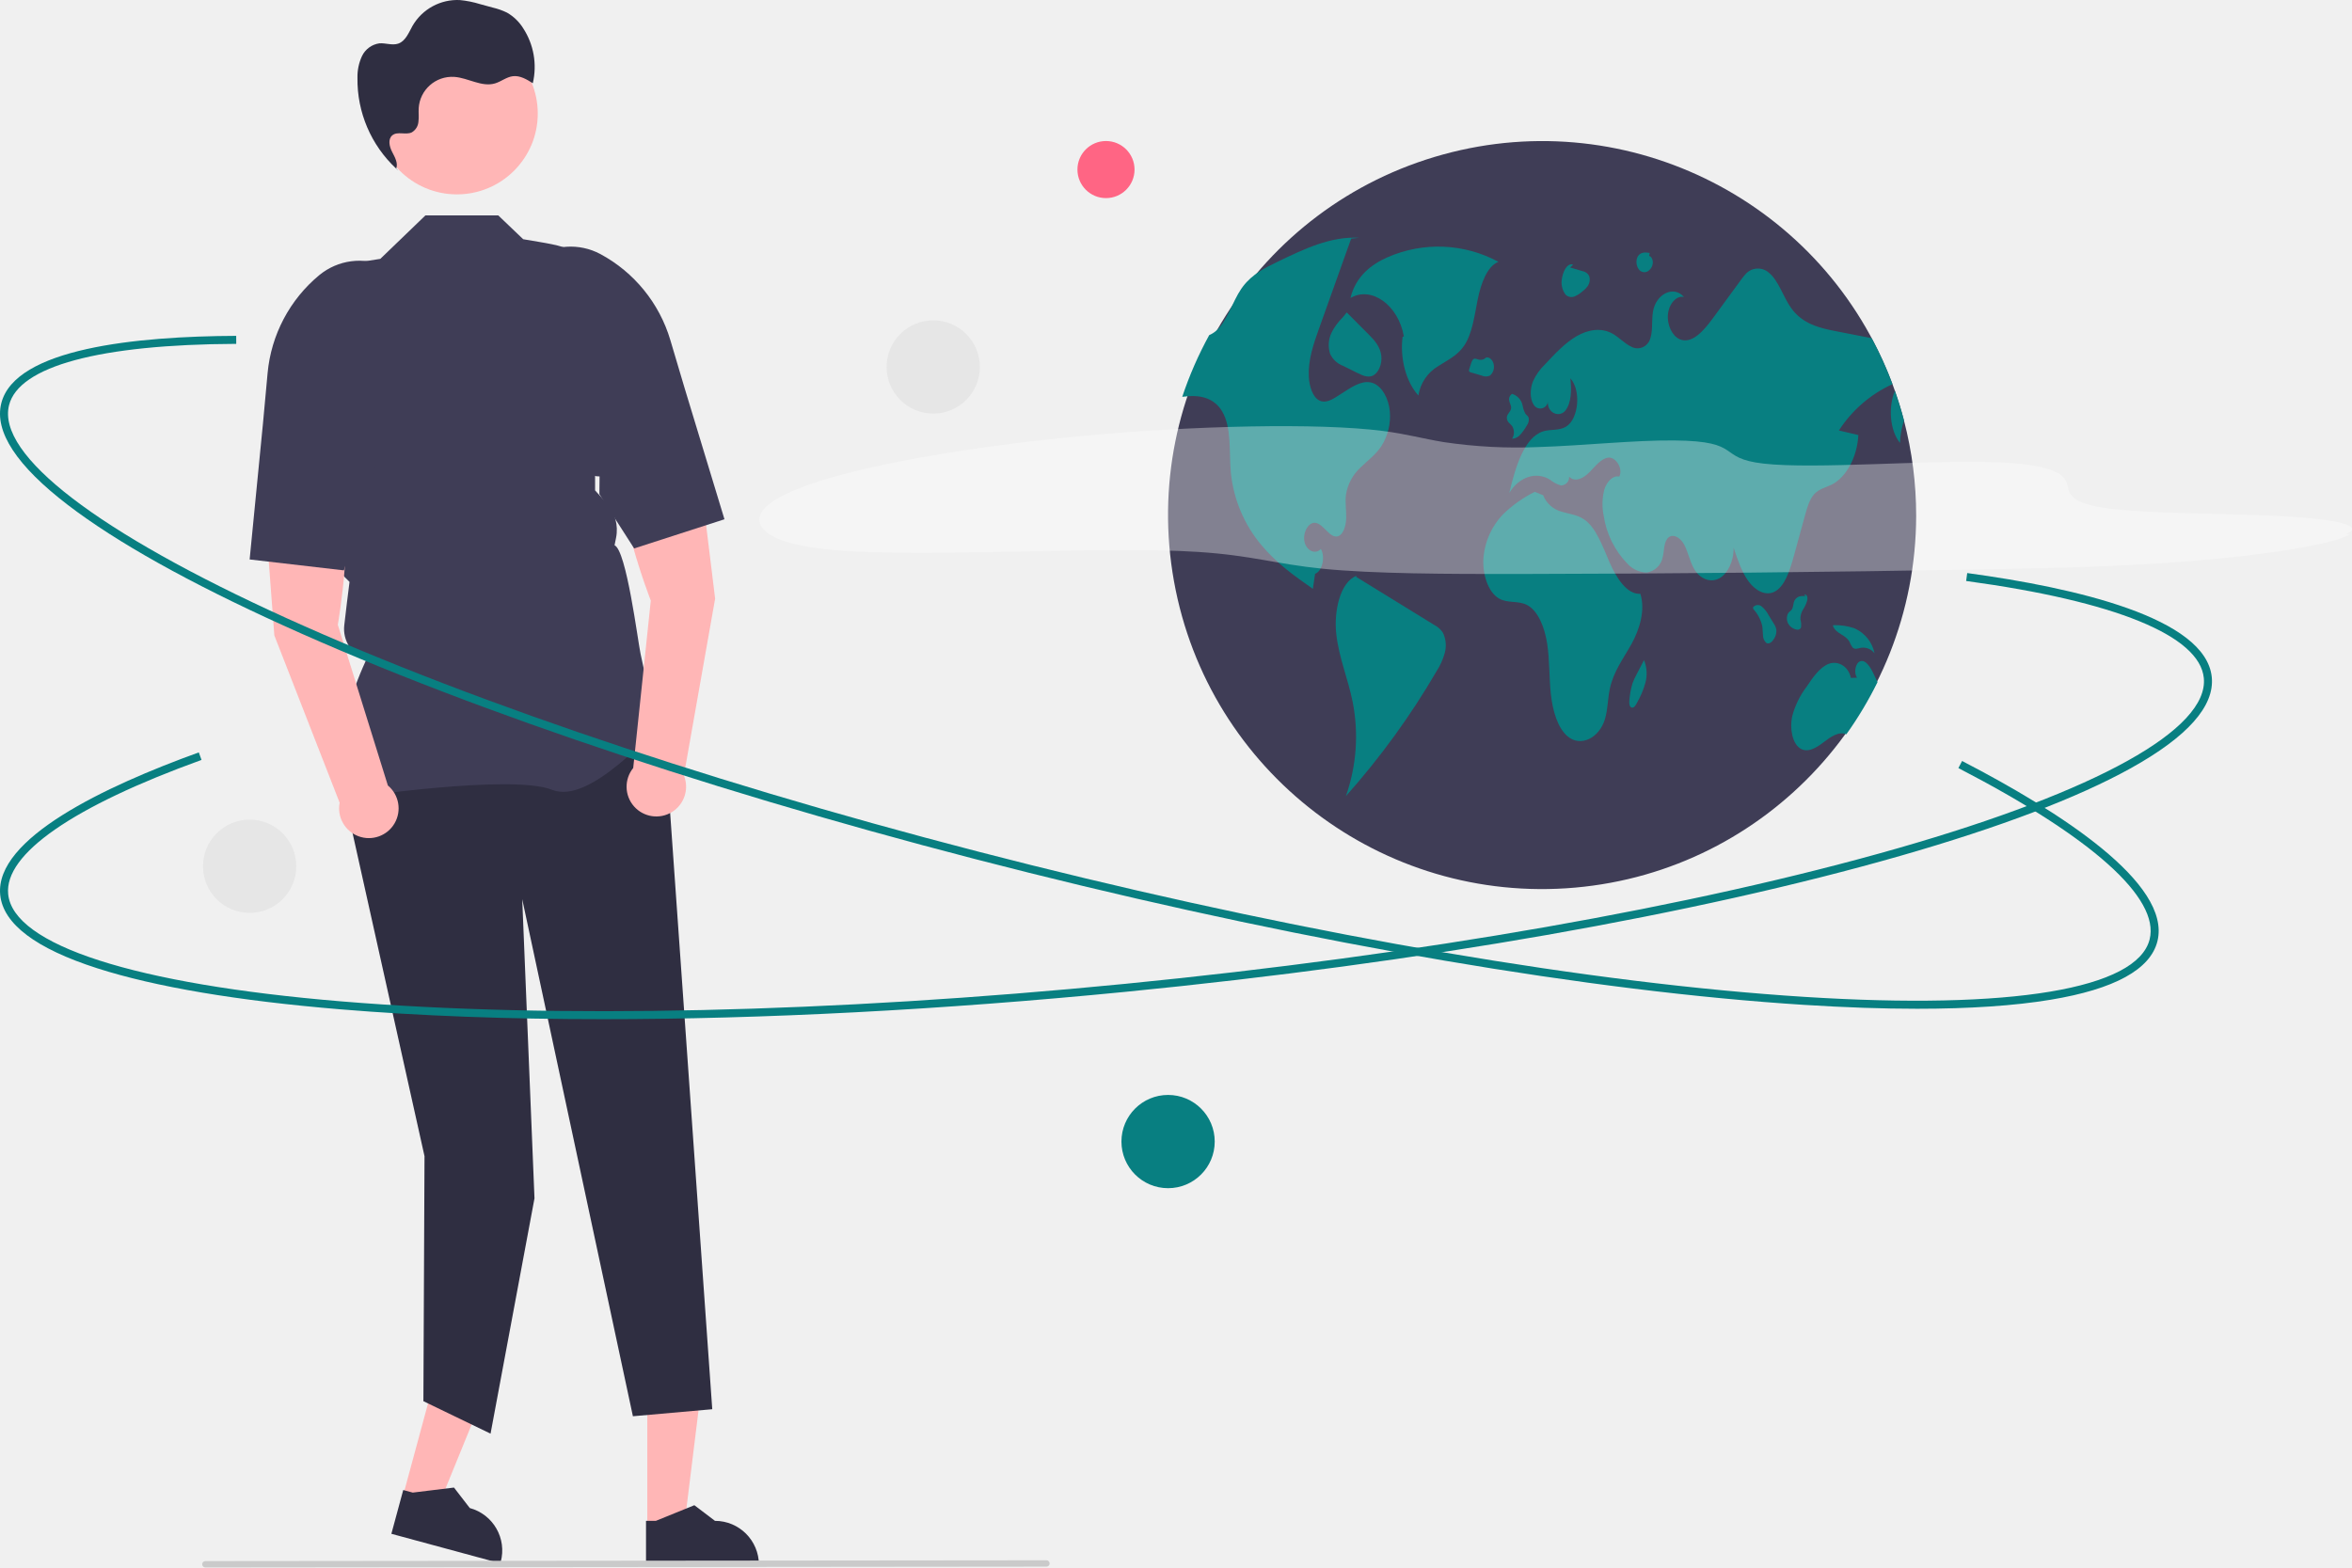
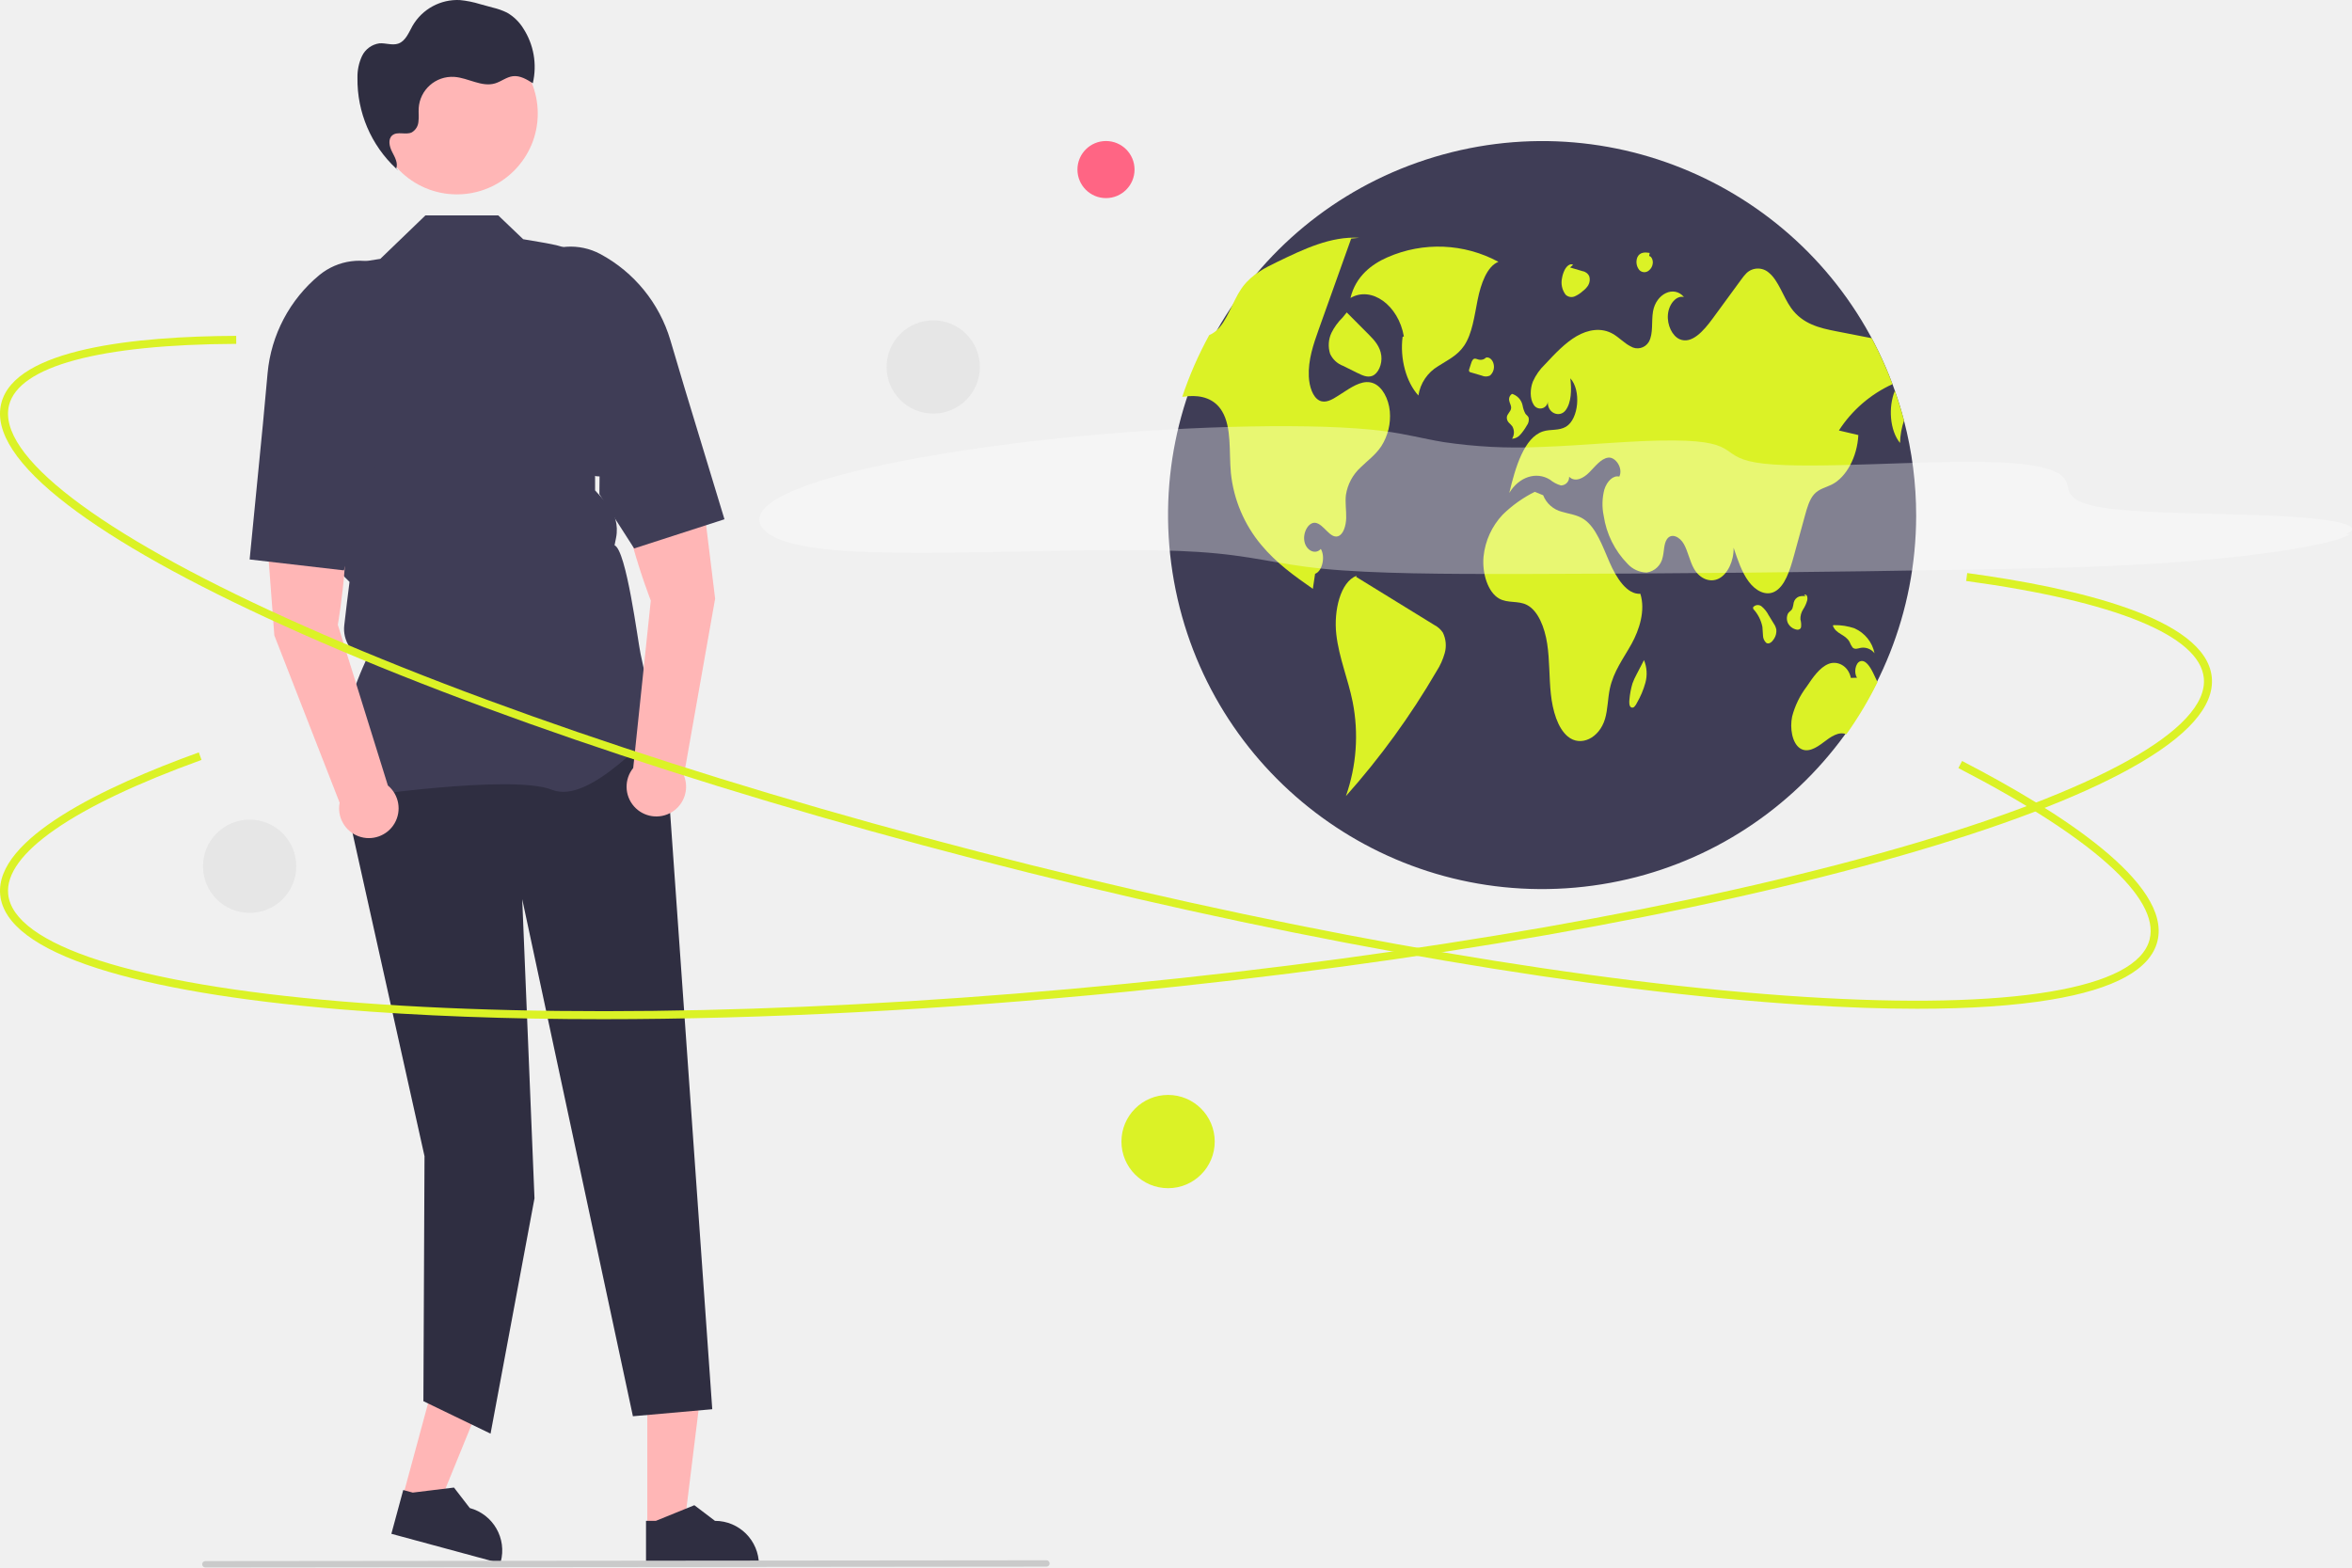
<svg xmlns="http://www.w3.org/2000/svg" data-name="Layer 1" width="881.631" height="587.665" viewBox="0 0 881.631 587.665">
  <polygon points="150.925 561.321 164.207 564.918 184.406 515.395 164.801 510.085 150.925 561.321" fill="#ffb6b6" />
  <path d="M303.076,731.061l40.848,11.064.14-.517a16.473,16.473,0,0,0-11.592-20.205l-.001-0-5.928-7.682-15.455,1.89-3.566-.966Z" transform="translate(-156.3731 -156.0101)" fill="#2f2e41" />
  <polygon points="242.64 572.847 256.401 572.846 262.948 519.764 242.637 519.765 242.64 572.847" fill="#ffb6b6" />
  <path d="M398.528,743.213l42.319-.002v-.535a16.473,16.473,0,0,0-16.472-16.472h-.001l-7.73-5.864-14.423,5.865-3.694 0Z" transform="translate(-156.3731 -156.0101)" fill="#2f2e41" />
  <path d="M404.889,422.773,423.357,684.351l-29.741,2.635L352.124,493.126l4.598,112.166-16.468,88.22L315.08,681.339l.418-91.859-33.051-148.442,8.797-18.265Z" transform="translate(-156.3731 -156.0101)" fill="#2f2e41" />
  <path d="M286.665,455.319l-.185-.259c-9.856-13.799,4.968-46.958,7.203-51.765h0a12.068,12.068,0,0,1-8.26-12.889l.964-8.193,1.005-8.036-7.197-7.197-.02-.179-4.142-36.242L270.01,306.486A52.848,52.848,0,0,1,285.01,255.27l13.921-2.21,16.918-16.301h27.282l9.354,8.937c17.463,3.063,20.463,2.063,35.463,20.063l-6.816,55.962-1.7,7.699.005,10.442L383.759,344.666a14.95,14.95,0,0,1,3.546,12.932l-.568,2.842h0c4.458,1.911,8.713,35.866,9.729,40.608l1.518,7.085c1.299,1.714,9.873,13.146,9.873,16.271,0,.469-.346.923-1.09,1.426-5.843,3.956-29.138,32.022-43.431,26.303-15.225-6.088-75.747,3.045-76.357,3.138Z" transform="translate(-156.3731 -156.0101)" fill="#3f3d56" />
  <path d="M283,390.244s7.006-39.595-.052-54.485l-28,2,4.261,56.487,24.477,62.717a11.154,11.154,0,1,0,18.078-6.463Z" transform="translate(-156.3731 -156.0101)" fill="#ffb6b6" />
  <path d="M254.947,314.759l1.733-18.871a54.107,54.107,0,0,1,19.403-36.752h0a23.687,23.687,0,0,1,24.787-3.272h0a23.631,23.631,0,0,1,12.205,29.866c-6.472,16.972-4.135,34.921-16.753,37.109l1.371,6.522-12.407,40.49-35.338-4.094Z" transform="translate(-156.3731 -156.0101)" fill="#3f3d56" />
  <path d="M393.727,443.944a11.154,11.154,0,1,0,18.994,2.795l11.713-66.298-6.89-56.226-27.849,3.525c-4.003,15.985,10.625,53.439,10.625,53.439Z" transform="translate(-156.3731 -156.0101)" fill="#ffb6b6" />
  <path d="M427.934,350.692l-33.851,10.939-13.033-20.332.066-6.665c-12.803.327-21.096-34.674-30.768-50.05a23.631,23.631,0,0,1,6.116-31.679h0a23.687,23.687,0,0,1,24.948-1.648h0a54.107,54.107,0,0,1,26.228,32.237l5.397,18.166Z" transform="translate(-156.3731 -156.0101)" fill="#3f3d56" />
  <circle cx="171.276" cy="42.575" r="30.299" fill="#ffb6b6" />
  <path d="M305.66,219.941c-.264-.232-.514-.48-.773-.718-.009.024-.011.05-.021.074Z" transform="translate(-156.3731 -156.0101)" fill="#2f2e41" />
  <path d="M352.478,166.59a17.182,17.182,0,0,0-6.067-5.85,25.38,25.38,0,0,0-5.304-1.879l-4.795-1.308a38.013,38.013,0,0,0-7.544-1.519,19.418,19.418,0,0,0-17.737,9.623c-1.449,2.57-2.611,5.772-5.407,6.712-2.254.758-4.714-.311-7.084-.104a8.53,8.53,0,0,0-6.476,4.77,18.38,18.38,0,0,0-1.699,8.141,45.619,45.619,0,0,0,14.522,34.048c.782-2.061-.506-4.287-1.524-6.259-1.03-1.995-1.667-4.777.059-6.214,1.92-1.599,4.996-.048,7.267-1.091a5.073,5.073,0,0,0,2.536-4.077c.22-1.657-.01-3.341.094-5.009a12.542,12.542,0,0,1,13.298-11.738q.057.004.113.008c5.168.369,10.184,3.901,15.158,2.448,2.335-.682,4.326-2.418,6.741-2.711,2.674-.324,5.19,1.186,7.461,2.635A26.596,26.596,0,0,0,352.478,166.59Z" transform="translate(-156.3731 -156.0101)" fill="#2f2e41" />
  <path d="M510.805,726.19l-7.71-12.39-1.54,7.08c-.27,1.24-.54,2.5-.79,3.75-2.19-1.87-4.52-3.6-6.8-5.26q-10.5-7.62-20.99-15.26l2.19,12.7c1.35,7.82,2.76,15.8,6.1,22.95.37.81.77,1.61,1.2,2.39h32.54a10.486,10.486,0,0,0,.54-2.24.774.774,0,0,0,.01-.15C516.066,734.91,513.385,730.34,510.805,726.19Z" transform="translate(-156.3731 -156.0101)" fill="#f0f0f0" />
  <path d="M548.666,743.368l-315.358.307a1.191,1.191,0,0,1,0-2.381l315.358-.307a1.191,1.191,0,0,1,0,2.381Z" transform="translate(-156.3731 -156.0101)" fill="#cacaca" />
  <path d="M874.637,349.406a140.208,140.208,0,1,1-8.877-49.372c.306.823.604,1.647.894,2.478v.008q1.941,5.481,3.419,11.167A141.16,141.16,0,0,1,874.637,349.406Z" transform="translate(-156.3731 -156.0101)" fill="#3f3d56" />
-   <path d="M718.041,254.172a47.36,47.36,0,0,0-41.577-1.701c-5.813,2.53-11.934,7.068-13.874,15.264,7.843-4.629,17.996,2.685,20.014,14.417l-.471.13c-1.066,8.126,1.314,16.974,5.921,22.013a15.482,15.482,0,0,1,7.431-11.021c3.385-2.225,7.13-3.842,9.713-7.666,3.063-4.534,3.841-11.161,5.058-17.207S713.781,255.856,718.041,254.172Z" transform="translate(-156.3731 -156.0101)" fill="#087f81" />
-   <path d="M674.137,323.324c-2.172,3.262-5.074,5.309-7.677,7.858a17.673,17.673,0,0,0-5.583,10.437c-.329,2.839.18,5.724.11,8.595-.07,2.87-1.027,6.101-2.98,6.814-3.082,1.113-5.434-4.611-8.602-5.011-2.517-.314-4.784,3.646-4.054,7.081s4.156,4.956,6.124,2.713c1.78,2.988.525,8.406-2.149,9.324-.282,1.882-.565,3.756-.839,5.638-6.76-4.729-13.59-9.536-19.338-16.46a49.962,49.962,0,0,1-11.386-26.913c-.745-7.959.361-17.064-3.293-23.188-2.925-4.901-7.944-5.983-12.461-5.678-.823.055-1.655.149-2.478.251a139.609,139.609,0,0,1,10.108-23.133,9.903,9.903,0,0,0,2.533-1.576c4.203-3.568,6.07-10.79,9.481-15.786q.329-.482.682-.941c3.49-4.556,8.163-6.901,12.68-9.081,9.998-4.854,20.287-9.771,30.842-9.097l-3.003.29q-5.258,14.727-10.524,29.454-.8,2.258-1.615,4.525c-1.992,5.583-4.046,11.527-3.741,17.777.18,3.701,1.466,7.654,3.913,8.924,2.282,1.176,4.776-.267,6.979-1.694.933-.596,1.859-1.192,2.792-1.796,3.348-2.157,7.058-4.368,10.594-2.925,3.239,1.317,5.63,5.717,6.085,10.461A20.914,20.914,0,0,1,674.137,323.324Z" transform="translate(-156.3731 -156.0101)" fill="#087f81" />
-   <path d="M694.052,390.353q-14.669-9.032-29.339-18.064l.166-.428c-6.08,2.316-8.605,13.124-7.6,21.963s4.412,16.74,6.134,25.353a67.294,67.294,0,0,1-2.537,35.311,289.184,289.184,0,0,0,33.971-46.811,25.044,25.044,0,0,0,3.073-6.814,10.839,10.839,0,0,0-.718-7.709A8.583,8.583,0,0,0,694.052,390.353Z" transform="translate(-156.3731 -156.0101)" fill="#087f81" />
-   <path d="M655.455,280.807a10.814,10.814,0,0,0-.496,7.864,8.717,8.717,0,0,0,4.87,4.511l5.404,2.678c1.798.891,3.735,1.791,5.568,1.058,2.21-.884,3.743-4.349,3.346-7.566-.422-3.423-2.58-5.778-4.575-7.783q-4.189-4.209-8.378-8.419l-1.574,1.928A21.02,21.02,0,0,0,655.455,280.807Z" transform="translate(-156.3731 -156.0101)" fill="#087f81" />
-   <path d="M845.669,317.403q3.647.859,7.293,1.717c-.424,8.21-4.493,15.809-9.951,18.562-2.274,1.145-4.807,1.568-6.689,3.709-1.702,1.945-2.564,4.972-3.356,7.865q-2.082,7.575-4.164,15.15c-1.49,5.442-3.403,11.488-7.277,13.449-3.325,1.686-7.128-.377-9.685-3.835-2.556-3.458-4.117-8.108-5.63-12.641.094,4.94-2.203,9.787-5.458,11.504-3.262,1.717-7.23.165-9.41-3.67-1.568-2.752-2.219-6.383-3.756-9.175-1.537-2.792-4.76-4.391-6.438-1.772-1.106,1.741-.965,4.407-1.514,6.619a7.187,7.187,0,0,1-6.007,5.779,10.017,10.017,0,0,1-7.191-3.286,32.574,32.574,0,0,1-8.932-18.013,21.488,21.488,0,0,1,.251-9.849c.965-3.05,3.293-5.403,5.607-4.823,1.521-3.215-1.482-7.481-4.187-7.105-2.713.376-4.838,3.286-7.065,5.521-2.219,2.235-5.325,3.858-7.56,1.639a3.066,3.066,0,0,1-2.872,3.249q-.12.007-.241.005a11.12,11.12,0,0,1-4.054-2.149c-5.121-3.192-11.622-1.074-15.26,4.964,2.274-9.677,5.607-20.781,12.594-23.055,2.855-.933,5.968-.165,8.665-1.78,4.776-2.862,5.74-13.676,1.615-18.138.525,4.219.424,9.144-1.804,12.029-2.227,2.886-6.901,1.004-6.618-3.262a2.858,2.858,0,0,1-5.317,1.129c-1.482-2.258-1.357-5.952-.306-8.649a20.373,20.373,0,0,1,4.572-6.493c3.725-3.991,7.505-8.03,11.818-10.539,4.321-2.509,9.308-3.356,13.637-.863,2.282,1.317,4.29,3.513,6.619,4.674a4.905,4.905,0,0,0,6.754-1.582q.039-.063.077-.128c1.733-3.043.917-7.56,1.56-11.363,1.153-6.72,7.873-9.865,11.598-5.427-2.784-.714-5.662,2.58-6.007,6.572-.353,3.991,1.663,8.022,4.36,9.23,4.533,2.007,8.971-3.043,12.398-7.716q5.364-7.34,10.743-14.672a17.727,17.727,0,0,1,1.921-2.337,6.182,6.182,0,0,1,8.446-.172c3.623,2.956,5.325,9.018,8.297,13.19,4.313,6.062,10.767,7.536,16.774,8.712q6.716,1.306,13.441,2.627a139.27,139.27,0,0,1,7.803,17.229A47.221,47.221,0,0,0,845.669,317.403Z" transform="translate(-156.3731 -156.0101)" fill="#087f81" />
-   <path d="M870.073,313.686a28.265,28.265,0,0,0-1.49,8.399c-3.843-4.689-4.454-13.48-1.929-19.565Q868.595,308.001,870.073,313.686Z" transform="translate(-156.3731 -156.0101)" fill="#087f81" />
-   <path d="M860.145,411.756a140.595,140.595,0,0,1-11.684,19.55c-2.823-1.208-5.858.949-8.501,2.972-2.76,2.117-6.077,4.18-8.908,2.251-2.894-1.976-3.827-7.505-2.909-11.888a31.676,31.676,0,0,1,5.426-11.167c2.353-3.513,4.87-7.16,8.14-8.524,3.278-1.364,7.489.565,8.446,5.223l2.321-.078c-1.302-1.788-.619-5.489,1.129-6.14,2.015-.761,3.764,2.007,4.956,4.454C859.094,409.513,859.635,410.627,860.145,411.756Z" transform="translate(-156.3731 -156.0101)" fill="#087f81" />
-   <path d="M771.245,378.633c-4.989.314-8.941-5.828-11.567-11.871s-5.022-12.952-9.524-16.028c-2.572-1.757-5.505-1.998-8.295-2.85a10.271,10.271,0,0,1-7.044-6.202l-3.165-1.278a47.53,47.53,0,0,0-12.016,8.568,26.856,26.856,0,0,0-7.16,15.653c-.605,6.335,1.628,13.399,5.799,15.778,3.296,1.88,7.134.695,10.472,2.417,4.171,2.151,6.648,8.398,7.585,14.567s.7,12.58,1.371,18.818,2.519,12.73,6.345,15.928c4.787,4.001,11.812.676,13.959-6.607,1.054-3.572,1.017-7.603,1.805-11.312,1.388-6.53,5.132-11.376,8.102-16.732S773.221,384.85,771.245,378.633Z" transform="translate(-156.3731 -156.0101)" fill="#087f81" />
-   <path d="M721.945,314.462a13.315,13.315,0,0,1,1.299,1.379,4.531,4.531,0,0,1-.08,4.679,4.353,4.353,0,0,0,3.118-1.585,20.04,20.04,0,0,0,2.39-3.367,3.67,3.67,0,0,0,.705-2.937c-.236-.673-.793-.96-1.184-1.465a9.959,9.959,0,0,1-1.093-3.176,5.728,5.728,0,0,0-4.151-4.375l.25.048a2.372,2.372,0,0,0-1.111,2.526c.151.979.78,1.791.718,2.789-.09,1.435-1.524,2.109-1.613,3.544A2.74,2.74,0,0,0,721.945,314.462Z" transform="translate(-156.3731 -156.0101)" fill="#087f81" />
-   <path d="M713.396,290.074l.022-.004a4.005,4.005,0,0,0,.426-.453Z" transform="translate(-156.3731 -156.0101)" fill="#087f81" />
-   <path d="M714.893,296.81A4.351,4.351,0,0,0,716.247,292.497c-.362-1.632-1.645-2.729-2.828-2.428a2.883,2.883,0,0,1-2.681.789c-.732-.188-1.535-.673-2.169-.122a3.284,3.284,0,0,0-.739,1.443q-.352,1.081-.705,2.163a1.365,1.365,0,0,0-.083.819.694.694,0,0,0,.532.423q2.114.623,4.227,1.246A3.642,3.642,0,0,0,714.893,296.81Z" transform="translate(-156.3731 -156.0101)" fill="#087f81" />
-   <path d="M821.26,389.813q-.977-1.6-1.954-3.199a10.687,10.687,0,0,0-2.575-3.233,2.281,2.281,0,0,0-3.214.284l-.034.042.079.609a13.755,13.755,0,0,1,3.432,6.696c.148,1.09.097,2.218.227,3.312a3.863,3.863,0,0,0,1.207,2.701c1.026.685,2.23-.325,2.96-1.558a5.364,5.364,0,0,0,.831-3.414A5.987,5.987,0,0,0,821.26,389.813Z" transform="translate(-156.3731 -156.0101)" fill="#087f81" />
-   <path d="M831.478,391.201a7.384,7.384,0,0,0-.238-2.977,6.536,6.536,0,0,1,.995-3.705,12.045,12.045,0,0,0,1.55-3.397,2.842,2.842,0,0,0-.074-1.664c-.216-.484-.738-.705-1.037-.322l.641.413a5.837,5.837,0,0,0-2.601.126,3.219,3.219,0,0,0-1.971,2.222,13.756,13.756,0,0,1-.517,2.306c-.382.786-1.122,1.047-1.588,1.737a4.153,4.153,0,0,0,.065,3.946,4.606,4.606,0,0,0,2.605,2.049C830.089,392.215,831.119,392.23,831.478,391.201Z" transform="translate(-156.3731 -156.0101)" fill="#087f81" />
-   <path d="M849.672,396.691A8.95,8.95,0,0,0,850.8,398.76c.871.877,2.055.338,3.112.125a5.38,5.38,0,0,1,5.118,2.053,13.027,13.027,0,0,0-7.492-9.348,22.011,22.011,0,0,0-7.705-1.205l-.447.115C844.525,393.819,848.105,393.745,849.672,396.691Z" transform="translate(-156.3731 -156.0101)" fill="#087f81" />
-   <path d="M772.61,403.48l.007.014.13-.251Z" transform="translate(-156.3731 -156.0101)" fill="#087f81" />
-   <path d="M769.85,408.822a24.52,24.52,0,0,0-1.549,3.402,29.613,29.613,0,0,0-1.122,5.821c-.14,1.122-.183,2.554.519,3.101a.997.997,0,0,0,1.304-.177,5.157,5.157,0,0,0,.945-1.405,32.372,32.372,0,0,0,3.191-7.575,13.181,13.181,0,0,0-.523-8.495Q771.234,406.158,769.85,408.822Z" transform="translate(-156.3731 -156.0101)" fill="#087f81" />
-   <path d="M743.222,266.481a3.142,3.142,0,0,0,3.387.661,11.183,11.183,0,0,0,3.187-2.105,7.498,7.498,0,0,0,1.932-2.107,4.274,4.274,0,0,0,.395-3.256,3.307,3.307,0,0,0-2.521-1.994q-2.346-.696-4.692-1.391l1.131-1.02c-1.164-.625-2.452.535-3.179,1.97a10.606,10.606,0,0,0-.965,2.971A7.626,7.626,0,0,0,743.222,266.481Z" transform="translate(-156.3731 -156.0101)" fill="#087f81" />
-   <path d="M770.833,257.212a2.584,2.584,0,0,0,3.521.286,3.936,3.936,0,0,0,1.557-2.805c.111-1.23-.498-2.597-1.366-2.704l.199-1.152c-1.673-.302-3.733-.363-4.63,1.669A4.771,4.771,0,0,0,770.833,257.212Z" transform="translate(-156.3731 -156.0101)" fill="#087f81" />
+   <path d="M718.041,254.172a47.36,47.36,0,0,0-41.577-1.701c-5.813,2.53-11.934,7.068-13.874,15.264,7.843-4.629,17.996,2.685,20.014,14.417l-.471.13c-1.066,8.126,1.314,16.974,5.921,22.013a15.482,15.482,0,0,1,7.431-11.021c3.385-2.225,7.13-3.842,9.713-7.666,3.063-4.534,3.841-11.161,5.058-17.207S713.781,255.856,718.041,254.172Z" transform="translate(-156.3731 -156.0101)" fill="#dbf226" />
+   <path d="M674.137,323.324c-2.172,3.262-5.074,5.309-7.677,7.858a17.673,17.673,0,0,0-5.583,10.437c-.329,2.839.18,5.724.11,8.595-.07,2.87-1.027,6.101-2.98,6.814-3.082,1.113-5.434-4.611-8.602-5.011-2.517-.314-4.784,3.646-4.054,7.081s4.156,4.956,6.124,2.713c1.78,2.988.525,8.406-2.149,9.324-.282,1.882-.565,3.756-.839,5.638-6.76-4.729-13.59-9.536-19.338-16.46a49.962,49.962,0,0,1-11.386-26.913c-.745-7.959.361-17.064-3.293-23.188-2.925-4.901-7.944-5.983-12.461-5.678-.823.055-1.655.149-2.478.251a139.609,139.609,0,0,1,10.108-23.133,9.903,9.903,0,0,0,2.533-1.576c4.203-3.568,6.07-10.79,9.481-15.786q.329-.482.682-.941c3.49-4.556,8.163-6.901,12.68-9.081,9.998-4.854,20.287-9.771,30.842-9.097l-3.003.29q-5.258,14.727-10.524,29.454-.8,2.258-1.615,4.525c-1.992,5.583-4.046,11.527-3.741,17.777.18,3.701,1.466,7.654,3.913,8.924,2.282,1.176,4.776-.267,6.979-1.694.933-.596,1.859-1.192,2.792-1.796,3.348-2.157,7.058-4.368,10.594-2.925,3.239,1.317,5.63,5.717,6.085,10.461A20.914,20.914,0,0,1,674.137,323.324Z" transform="translate(-156.3731 -156.0101)" fill="#dbf226" />
+   <path d="M694.052,390.353q-14.669-9.032-29.339-18.064l.166-.428c-6.08,2.316-8.605,13.124-7.6,21.963s4.412,16.74,6.134,25.353a67.294,67.294,0,0,1-2.537,35.311,289.184,289.184,0,0,0,33.971-46.811,25.044,25.044,0,0,0,3.073-6.814,10.839,10.839,0,0,0-.718-7.709A8.583,8.583,0,0,0,694.052,390.353Z" transform="translate(-156.3731 -156.0101)" fill="#dbf226" />
+   <path d="M655.455,280.807a10.814,10.814,0,0,0-.496,7.864,8.717,8.717,0,0,0,4.87,4.511l5.404,2.678c1.798.891,3.735,1.791,5.568,1.058,2.21-.884,3.743-4.349,3.346-7.566-.422-3.423-2.58-5.778-4.575-7.783q-4.189-4.209-8.378-8.419l-1.574,1.928A21.02,21.02,0,0,0,655.455,280.807Z" transform="translate(-156.3731 -156.0101)" fill="#dbf226" />
+   <path d="M845.669,317.403q3.647.859,7.293,1.717c-.424,8.21-4.493,15.809-9.951,18.562-2.274,1.145-4.807,1.568-6.689,3.709-1.702,1.945-2.564,4.972-3.356,7.865q-2.082,7.575-4.164,15.15c-1.49,5.442-3.403,11.488-7.277,13.449-3.325,1.686-7.128-.377-9.685-3.835-2.556-3.458-4.117-8.108-5.63-12.641.094,4.94-2.203,9.787-5.458,11.504-3.262,1.717-7.23.165-9.41-3.67-1.568-2.752-2.219-6.383-3.756-9.175-1.537-2.792-4.76-4.391-6.438-1.772-1.106,1.741-.965,4.407-1.514,6.619a7.187,7.187,0,0,1-6.007,5.779,10.017,10.017,0,0,1-7.191-3.286,32.574,32.574,0,0,1-8.932-18.013,21.488,21.488,0,0,1,.251-9.849c.965-3.05,3.293-5.403,5.607-4.823,1.521-3.215-1.482-7.481-4.187-7.105-2.713.376-4.838,3.286-7.065,5.521-2.219,2.235-5.325,3.858-7.56,1.639a3.066,3.066,0,0,1-2.872,3.249q-.12.007-.241.005a11.12,11.12,0,0,1-4.054-2.149c-5.121-3.192-11.622-1.074-15.26,4.964,2.274-9.677,5.607-20.781,12.594-23.055,2.855-.933,5.968-.165,8.665-1.78,4.776-2.862,5.74-13.676,1.615-18.138.525,4.219.424,9.144-1.804,12.029-2.227,2.886-6.901,1.004-6.618-3.262a2.858,2.858,0,0,1-5.317,1.129c-1.482-2.258-1.357-5.952-.306-8.649a20.373,20.373,0,0,1,4.572-6.493c3.725-3.991,7.505-8.03,11.818-10.539,4.321-2.509,9.308-3.356,13.637-.863,2.282,1.317,4.29,3.513,6.619,4.674a4.905,4.905,0,0,0,6.754-1.582q.039-.063.077-.128c1.733-3.043.917-7.56,1.56-11.363,1.153-6.72,7.873-9.865,11.598-5.427-2.784-.714-5.662,2.58-6.007,6.572-.353,3.991,1.663,8.022,4.36,9.23,4.533,2.007,8.971-3.043,12.398-7.716q5.364-7.34,10.743-14.672a17.727,17.727,0,0,1,1.921-2.337,6.182,6.182,0,0,1,8.446-.172c3.623,2.956,5.325,9.018,8.297,13.19,4.313,6.062,10.767,7.536,16.774,8.712q6.716,1.306,13.441,2.627a139.27,139.27,0,0,1,7.803,17.229A47.221,47.221,0,0,0,845.669,317.403Z" transform="translate(-156.3731 -156.0101)" fill="#dbf226" />
+   <path d="M870.073,313.686a28.265,28.265,0,0,0-1.49,8.399c-3.843-4.689-4.454-13.48-1.929-19.565Q868.595,308.001,870.073,313.686Z" transform="translate(-156.3731 -156.0101)" fill="#dbf226" />
+   <path d="M860.145,411.756a140.595,140.595,0,0,1-11.684,19.55c-2.823-1.208-5.858.949-8.501,2.972-2.76,2.117-6.077,4.18-8.908,2.251-2.894-1.976-3.827-7.505-2.909-11.888a31.676,31.676,0,0,1,5.426-11.167c2.353-3.513,4.87-7.16,8.14-8.524,3.278-1.364,7.489.565,8.446,5.223l2.321-.078c-1.302-1.788-.619-5.489,1.129-6.14,2.015-.761,3.764,2.007,4.956,4.454C859.094,409.513,859.635,410.627,860.145,411.756Z" transform="translate(-156.3731 -156.0101)" fill="#dbf226" />
+   <path d="M771.245,378.633c-4.989.314-8.941-5.828-11.567-11.871s-5.022-12.952-9.524-16.028c-2.572-1.757-5.505-1.998-8.295-2.85a10.271,10.271,0,0,1-7.044-6.202l-3.165-1.278a47.53,47.53,0,0,0-12.016,8.568,26.856,26.856,0,0,0-7.16,15.653c-.605,6.335,1.628,13.399,5.799,15.778,3.296,1.88,7.134.695,10.472,2.417,4.171,2.151,6.648,8.398,7.585,14.567s.7,12.58,1.371,18.818,2.519,12.73,6.345,15.928c4.787,4.001,11.812.676,13.959-6.607,1.054-3.572,1.017-7.603,1.805-11.312,1.388-6.53,5.132-11.376,8.102-16.732S773.221,384.85,771.245,378.633Z" transform="translate(-156.3731 -156.0101)" fill="#dbf226" />
+   <path d="M721.945,314.462a13.315,13.315,0,0,1,1.299,1.379,4.531,4.531,0,0,1-.08,4.679,4.353,4.353,0,0,0,3.118-1.585,20.04,20.04,0,0,0,2.39-3.367,3.67,3.67,0,0,0,.705-2.937c-.236-.673-.793-.96-1.184-1.465a9.959,9.959,0,0,1-1.093-3.176,5.728,5.728,0,0,0-4.151-4.375l.25.048a2.372,2.372,0,0,0-1.111,2.526c.151.979.78,1.791.718,2.789-.09,1.435-1.524,2.109-1.613,3.544A2.74,2.74,0,0,0,721.945,314.462Z" transform="translate(-156.3731 -156.0101)" fill="#dbf226" />
+   <path d="M713.396,290.074l.022-.004a4.005,4.005,0,0,0,.426-.453Z" transform="translate(-156.3731 -156.0101)" fill="#dbf226" />
+   <path d="M714.893,296.81A4.351,4.351,0,0,0,716.247,292.497c-.362-1.632-1.645-2.729-2.828-2.428a2.883,2.883,0,0,1-2.681.789c-.732-.188-1.535-.673-2.169-.122a3.284,3.284,0,0,0-.739,1.443q-.352,1.081-.705,2.163a1.365,1.365,0,0,0-.083.819.694.694,0,0,0,.532.423q2.114.623,4.227,1.246A3.642,3.642,0,0,0,714.893,296.81Z" transform="translate(-156.3731 -156.0101)" fill="#dbf226" />
+   <path d="M821.26,389.813q-.977-1.6-1.954-3.199a10.687,10.687,0,0,0-2.575-3.233,2.281,2.281,0,0,0-3.214.284l-.034.042.079.609a13.755,13.755,0,0,1,3.432,6.696c.148,1.09.097,2.218.227,3.312a3.863,3.863,0,0,0,1.207,2.701c1.026.685,2.23-.325,2.96-1.558a5.364,5.364,0,0,0,.831-3.414A5.987,5.987,0,0,0,821.26,389.813Z" transform="translate(-156.3731 -156.0101)" fill="#dbf226" />
+   <path d="M831.478,391.201a7.384,7.384,0,0,0-.238-2.977,6.536,6.536,0,0,1,.995-3.705,12.045,12.045,0,0,0,1.55-3.397,2.842,2.842,0,0,0-.074-1.664c-.216-.484-.738-.705-1.037-.322l.641.413a5.837,5.837,0,0,0-2.601.126,3.219,3.219,0,0,0-1.971,2.222,13.756,13.756,0,0,1-.517,2.306c-.382.786-1.122,1.047-1.588,1.737a4.153,4.153,0,0,0,.065,3.946,4.606,4.606,0,0,0,2.605,2.049C830.089,392.215,831.119,392.23,831.478,391.201Z" transform="translate(-156.3731 -156.0101)" fill="#dbf226" />
+   <path d="M849.672,396.691A8.95,8.95,0,0,0,850.8,398.76c.871.877,2.055.338,3.112.125a5.38,5.38,0,0,1,5.118,2.053,13.027,13.027,0,0,0-7.492-9.348,22.011,22.011,0,0,0-7.705-1.205l-.447.115C844.525,393.819,848.105,393.745,849.672,396.691Z" transform="translate(-156.3731 -156.0101)" fill="#dbf226" />
+   <path d="M772.61,403.48l.007.014.13-.251Z" transform="translate(-156.3731 -156.0101)" fill="#dbf226" />
+   <path d="M769.85,408.822a24.52,24.52,0,0,0-1.549,3.402,29.613,29.613,0,0,0-1.122,5.821c-.14,1.122-.183,2.554.519,3.101a.997.997,0,0,0,1.304-.177,5.157,5.157,0,0,0,.945-1.405,32.372,32.372,0,0,0,3.191-7.575,13.181,13.181,0,0,0-.523-8.495Q771.234,406.158,769.85,408.822Z" transform="translate(-156.3731 -156.0101)" fill="#dbf226" />
+   <path d="M743.222,266.481a3.142,3.142,0,0,0,3.387.661,11.183,11.183,0,0,0,3.187-2.105,7.498,7.498,0,0,0,1.932-2.107,4.274,4.274,0,0,0,.395-3.256,3.307,3.307,0,0,0-2.521-1.994q-2.346-.696-4.692-1.391l1.131-1.02c-1.164-.625-2.452.535-3.179,1.97a10.606,10.606,0,0,0-.965,2.971A7.626,7.626,0,0,0,743.222,266.481Z" transform="translate(-156.3731 -156.0101)" fill="#dbf226" />
+   <path d="M770.833,257.212a2.584,2.584,0,0,0,3.521.286,3.936,3.936,0,0,0,1.557-2.805c.111-1.23-.498-2.597-1.366-2.704l.199-1.152c-1.673-.302-3.733-.363-4.63,1.669A4.771,4.771,0,0,0,770.833,257.212Z" transform="translate(-156.3731 -156.0101)" fill="#dbf226" />
  <g opacity="0.35">
    <path d="M1035.587,356.36c9.235-4.027-9.494-6.371-30.743-7.142s-46.955-.728-60.534-2.92c-13.133-2.12-12.166-5.89-13.27-9.305s-6.154-6.918-26.647-7.677c-25.537-.946-67.649,2.696-86.927.509-17.99-2.04-7.296-8.44-33.528-8.685-14.979-.14-34.277,1.97-50.944,2.479a185.716,185.716,0,0,1-35.348-1.843c-8.124-1.331-13.782-3.018-22.925-4.194-24.004-3.087-70.969-2.049-112.886,1.907s-77.848,10.439-98.112,16.86-25.862,12.743-21.142,18.104c3.014,3.423,10.727,6.624,29.437,8,34.996,2.573,97.303-1.856,133.465.485,20.155,1.305,29.096,4.539,46.78,6.309,18.998,1.902,46.81,2.002,74.135,1.957,56.894-.094,115.243-.679,174.741-1.75,24.851-.448,50.891-1.03,77.335-3.164s53.416-6.251,58.995-10.11" transform="translate(-156.3731 -156.0101)" fill="#fff" />
  </g>
-   <path d="M875.024,534.213q-19.368,0-42.457-1.464c-79.614-5.056-182.738-22.633-290.376-49.492-107.638-26.859-206.93-59.794-279.585-92.734-35.393-16.047-62.556-31.236-80.735-45.147-19.247-14.727-27.666-27.564-25.024-38.153,5.148-20.629,50.731-25.142,88.064-25.295l.013,3c-51.268.21-81.514,8.387-85.166,23.022-4.652,18.64,33.287,47.741,104.087,79.841,72.496,32.868,171.605,65.739,279.073,92.557,107.467,26.816,210.401,44.363,289.84,49.408,77.579,4.928,124.743-2.938,129.395-21.578,3.862-15.477-21.598-38.275-71.689-64.198l1.379-2.664c36.397,18.836,78.646,45.852,73.222,67.589-2.643,10.589-16.105,17.965-40.015,21.923C911.419,533.083,894.678,534.213,875.024,534.213Z" transform="translate(-156.3731 -156.0101)" fill="#087f81" />
-   <path d="M382.37,538.12c-35.599.001-68.694-1.221-98.322-3.686-38.727-3.223-69.415-8.403-91.21-15.396-23.077-7.405-35.319-16.667-36.388-27.528-2.083-21.158,39.334-40.725,74.445-53.413l1.02,2.822c-48.217,17.424-73.957,35.286-72.479,50.298,1.882,19.119,47.392,33.781,124.862,40.228,79.325,6.601,183.717,4.262,293.947-6.59,110.23-10.849,213.076-28.906,289.591-50.846,74.726-21.426,116.505-44.68,114.623-63.799-1.562-15.874-33.203-28.793-89.092-36.379l.403-2.973c40.61,5.512,89.479,16.762,91.674,39.058,1.069,10.861-9.133,22.332-30.323,34.094-20.015,11.109-49.104,22.173-86.459,32.883-76.685,21.988-179.72,40.081-290.125,50.948C509.278,534.657,442.292,538.12,382.37,538.12Z" transform="translate(-156.3731 -156.0101)" fill="#087f81" />
-   <circle cx="437.848" cy="427.992" r="17.483" fill="#087f81" />
+   <path d="M875.024,534.213q-19.368,0-42.457-1.464c-79.614-5.056-182.738-22.633-290.376-49.492-107.638-26.859-206.93-59.794-279.585-92.734-35.393-16.047-62.556-31.236-80.735-45.147-19.247-14.727-27.666-27.564-25.024-38.153,5.148-20.629,50.731-25.142,88.064-25.295l.013,3c-51.268.21-81.514,8.387-85.166,23.022-4.652,18.64,33.287,47.741,104.087,79.841,72.496,32.868,171.605,65.739,279.073,92.557,107.467,26.816,210.401,44.363,289.84,49.408,77.579,4.928,124.743-2.938,129.395-21.578,3.862-15.477-21.598-38.275-71.689-64.198l1.379-2.664c36.397,18.836,78.646,45.852,73.222,67.589-2.643,10.589-16.105,17.965-40.015,21.923C911.419,533.083,894.678,534.213,875.024,534.213Z" transform="translate(-156.3731 -156.0101)" fill="#dbf226" />
+   <path d="M382.37,538.12c-35.599.001-68.694-1.221-98.322-3.686-38.727-3.223-69.415-8.403-91.21-15.396-23.077-7.405-35.319-16.667-36.388-27.528-2.083-21.158,39.334-40.725,74.445-53.413l1.02,2.822c-48.217,17.424-73.957,35.286-72.479,50.298,1.882,19.119,47.392,33.781,124.862,40.228,79.325,6.601,183.717,4.262,293.947-6.59,110.23-10.849,213.076-28.906,289.591-50.846,74.726-21.426,116.505-44.68,114.623-63.799-1.562-15.874-33.203-28.793-89.092-36.379l.403-2.973c40.61,5.512,89.479,16.762,91.674,39.058,1.069,10.861-9.133,22.332-30.323,34.094-20.015,11.109-49.104,22.173-86.459,32.883-76.685,21.988-179.72,40.081-290.125,50.948C509.278,534.657,442.292,538.12,382.37,538.12Z" transform="translate(-156.3731 -156.0101)" fill="#dbf226" />
+   <circle cx="437.848" cy="427.992" r="17.483" fill="#dbf226" />
  <circle cx="93.574" cy="324.773" r="17.483" fill="#e6e6e6" />
  <circle cx="414.573" cy="63.572" r="10.702" fill="#ff6584" />
  <circle cx="349.82" cy="137.582" r="17.483" fill="#e6e6e6" />
</svg>
